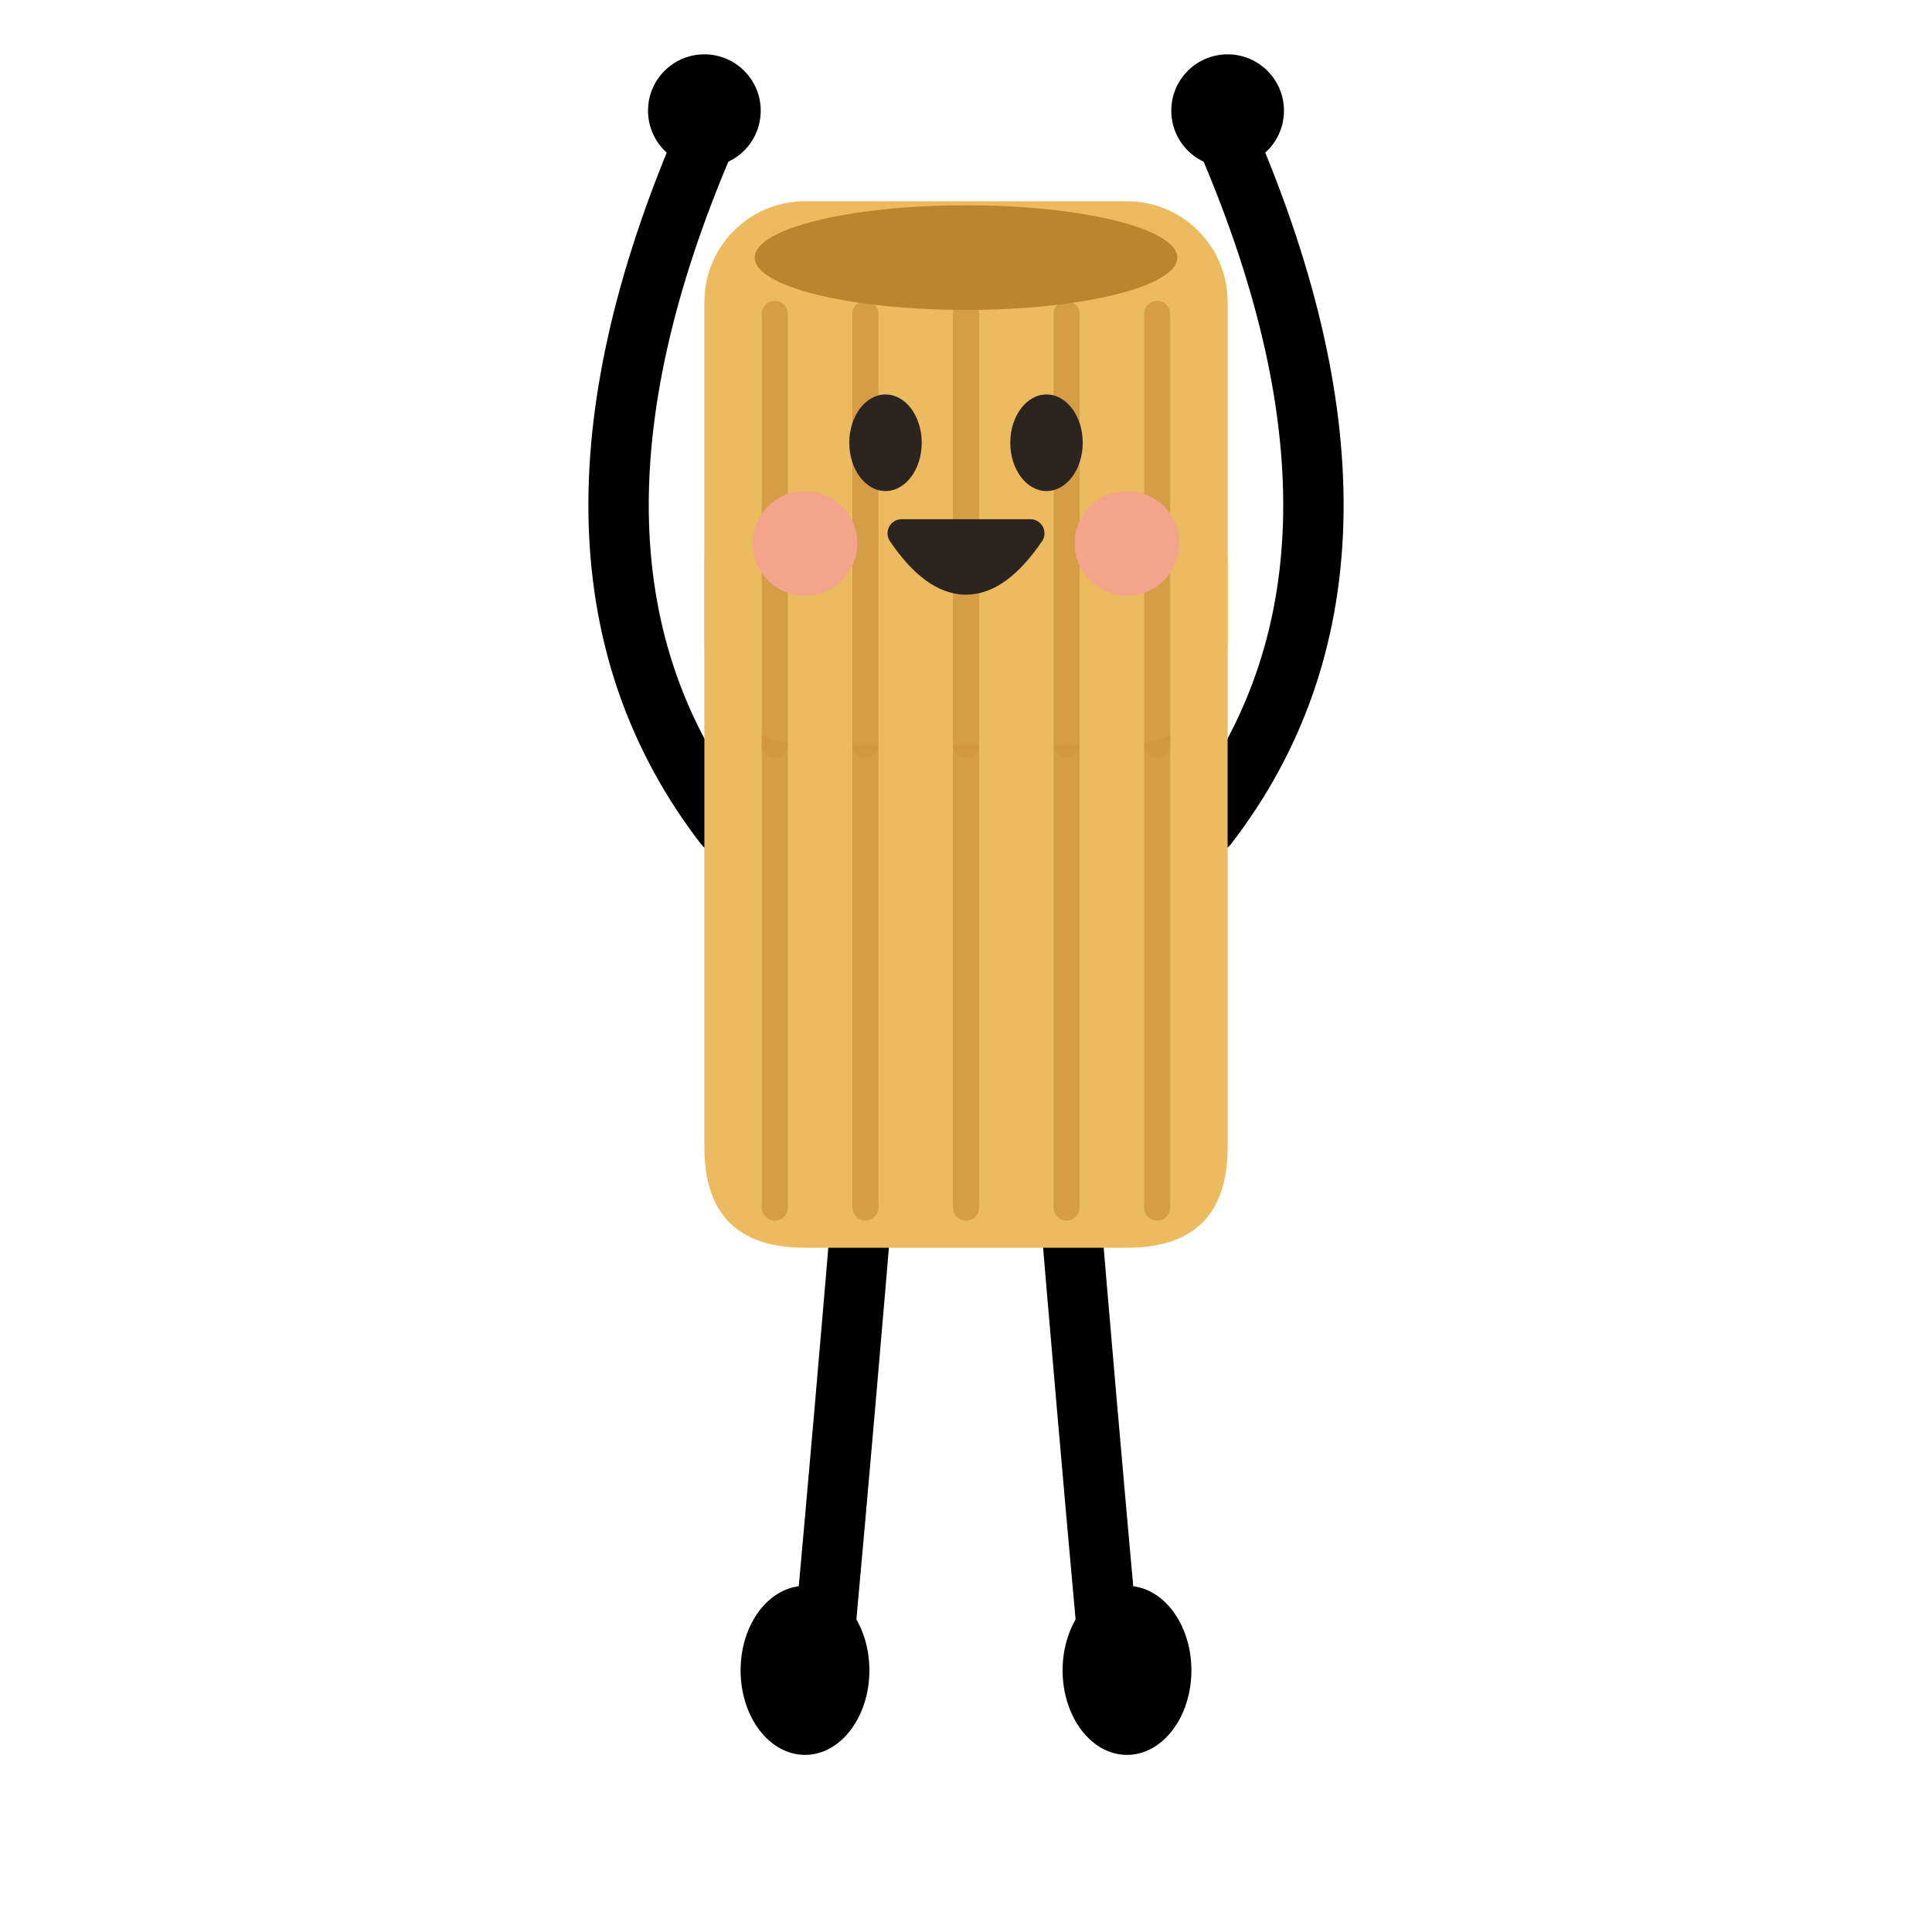
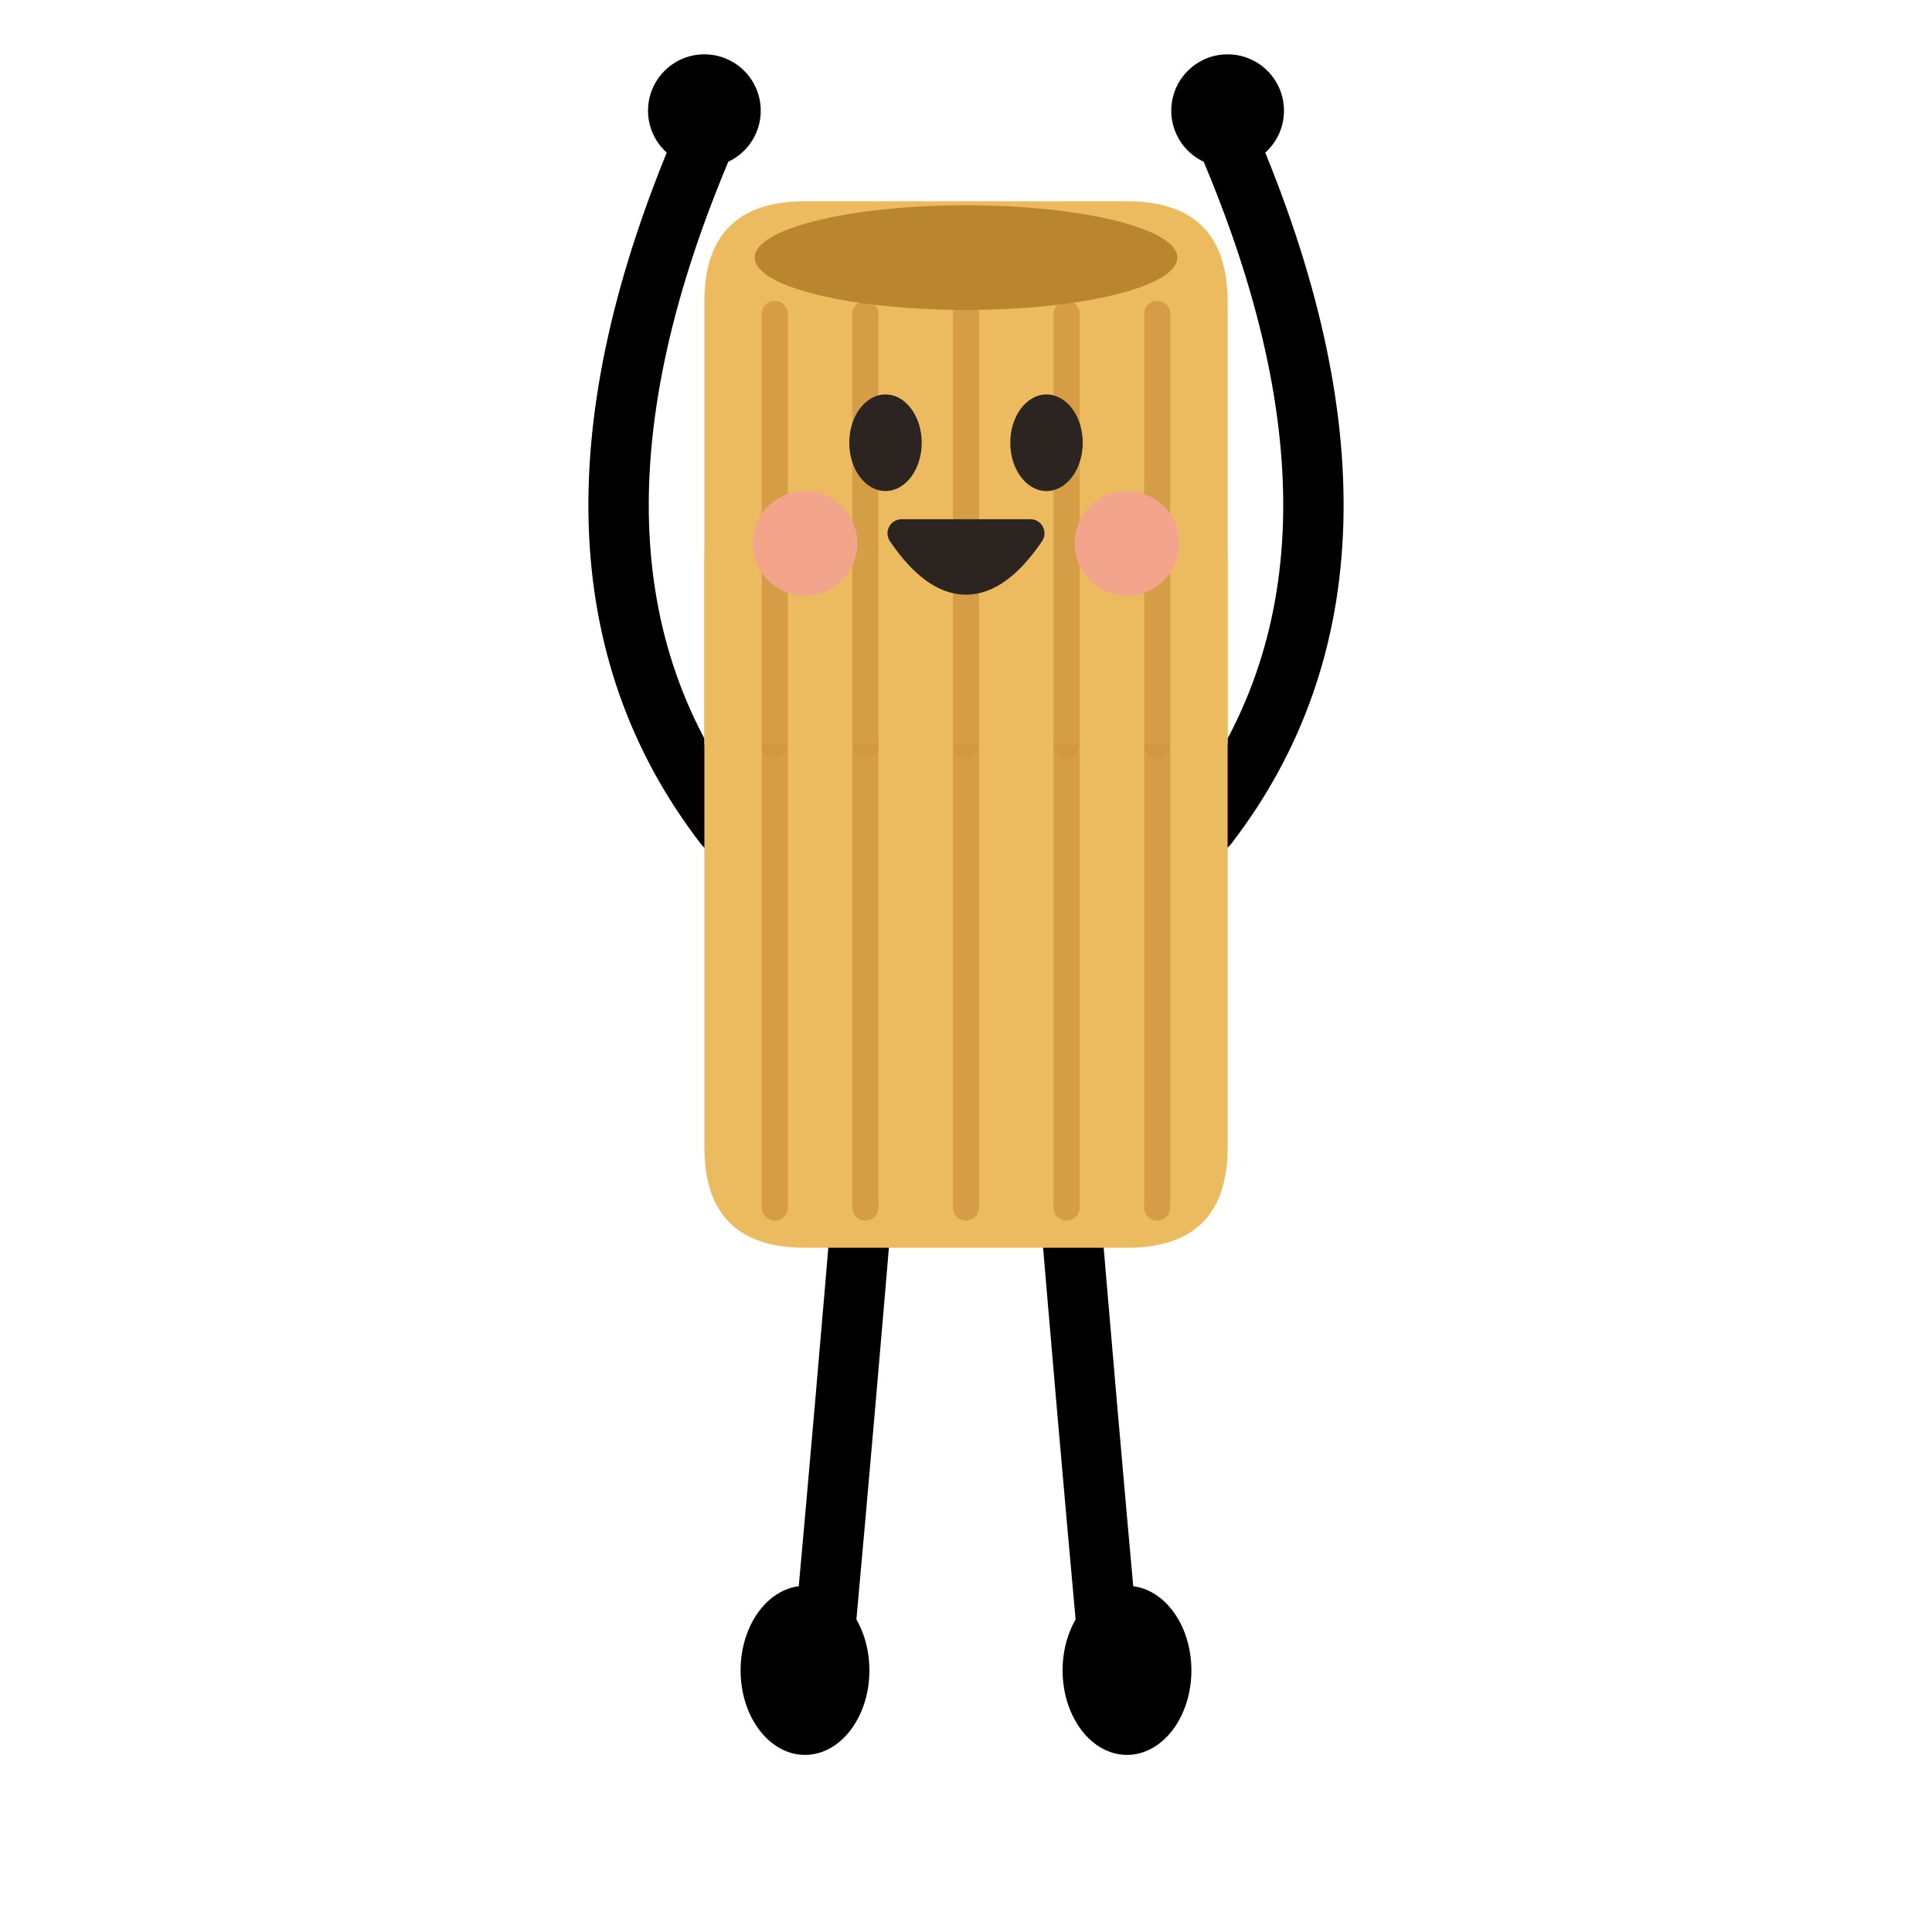
<svg xmlns="http://www.w3.org/2000/svg" data-character="rigatoni" width="96" height="96" viewBox="0 0 96 96" fill="none" stroke="currentColor" stroke-width="3" stroke-linecap="round" stroke-linejoin="round" data-figure="hang">
  <g>
    <animateTransform attributeName="transform" type="rotate" values="-4 48 5;4 48 5;-4 48 5" keyTimes="0;0.5;1" calcMode="spline" keySplines="0.45 0 0.55 1;0.45 0 0.55 1" dur="1.6s" repeatCount="indefinite" />
    <g data-part="legs">
      <path d="M43 58 Q42 70 41 81">
        <animate attributeName="d" values="M43 58 Q42 70 41 81;M43 58 Q41 70 38 80;M43 58 Q42 70 41 81" keyTimes="0;0.5;1" calcMode="spline" keySplines="0.45 0 0.55 1;0.45 0 0.55 1" dur="0.8s" repeatCount="indefinite" />
      </path>
      <path d="M53 58 Q54 70 55 81">
        <animate attributeName="d" values="M53 58 Q54 70 55 81;M53 58 Q55 70 58 80;M53 58 Q54 70 55 81" keyTimes="0;0.5;1" calcMode="spline" keySplines="0.45 0 0.55 1;0.45 0 0.55 1" dur="0.8s" repeatCount="indefinite" />
      </path>
      <ellipse cx="40" cy="83" rx="3.2" ry="4.2" fill="currentColor" stroke="none" />
      <ellipse cx="56" cy="83" rx="3.2" ry="4.2" fill="currentColor" stroke="none" />
    </g>
    <path d="M36 41 Q26 28 35 7" />
    <circle cx="35" cy="5.5" r="2.8" fill="currentColor" stroke="none" />
    <path d="M60 41 Q70 28 61 7" />
    <circle cx="61" cy="5.5" r="2.8" fill="currentColor" stroke="none" />
    <path data-part="body" d="M40 23 L56 23 Q61 23 61 28 L61 57 Q61 62 56 62 L40 62 Q35 62 35 57 L35 28 Q35 23 40 23 Z" fill="#EDBB5F" stroke="none" />
    <path d="M38.5 25.0 L38.5 60.0" stroke="#CF9640" stroke-width="1.3" opacity="0.8" />
    <path d="M43 25.0 L43 60.0" stroke="#CF9640" stroke-width="1.3" opacity="0.8" />
    <path d="M48 25.0 L48 60.0" stroke="#CF9640" stroke-width="1.3" opacity="0.8" />
    <path d="M53 25.0 L53 60.0" stroke="#CF9640" stroke-width="1.3" opacity="0.8" />
    <path d="M57.5 25.0 L57.5 60.0" stroke="#CF9640" stroke-width="1.3" opacity="0.8" />
    <g data-part="head">
-       <rect x="35" y="10" width="26" height="27" rx="5" fill="#EDBB5F" stroke="none" />
+       <path d="M35 15 Q35 10 40 10 L56 10 Q61 10 61 15 L61 37 L35 37 Z" fill="#EDBB5F" stroke="none" />
      <path d="M38.5 15.6 L38.5 37.0" stroke="#CF9640" stroke-width="1.3" opacity="0.8" />
      <path d="M43 15.6 L43 37.0" stroke="#CF9640" stroke-width="1.3" opacity="0.8" />
      <path d="M48 15.6 L48 37.0" stroke="#CF9640" stroke-width="1.3" opacity="0.8" />
      <path d="M53 15.6 L53 37.0" stroke="#CF9640" stroke-width="1.3" opacity="0.8" />
      <path d="M57.5 15.6 L57.5 37.0" stroke="#CF9640" stroke-width="1.3" opacity="0.8" />
      <ellipse cx="48" cy="12.8" rx="10.5" ry="2.6" fill="#B9852E" stroke="none" />
      <g data-part="face" transform="translate(0 -6)">
        <circle cx="40" cy="33" r="2.6" fill="#F2A58A" stroke="none" />
        <circle cx="56" cy="33" r="2.6" fill="#F2A58A" stroke="none" />
        <ellipse cx="44" cy="28" rx="1.8" ry="2.4" fill="#2B2420" stroke="none" />
        <ellipse cx="52" cy="28" rx="1.8" ry="2.4" fill="#2B2420" stroke="none" />
        <path d="M44.8 32.5 Q48 37.2 51.2 32.5 Z" fill="#2B2420" stroke="#2B2420" stroke-width="1.4" />
      </g>
    </g>
  </g>
</svg>
